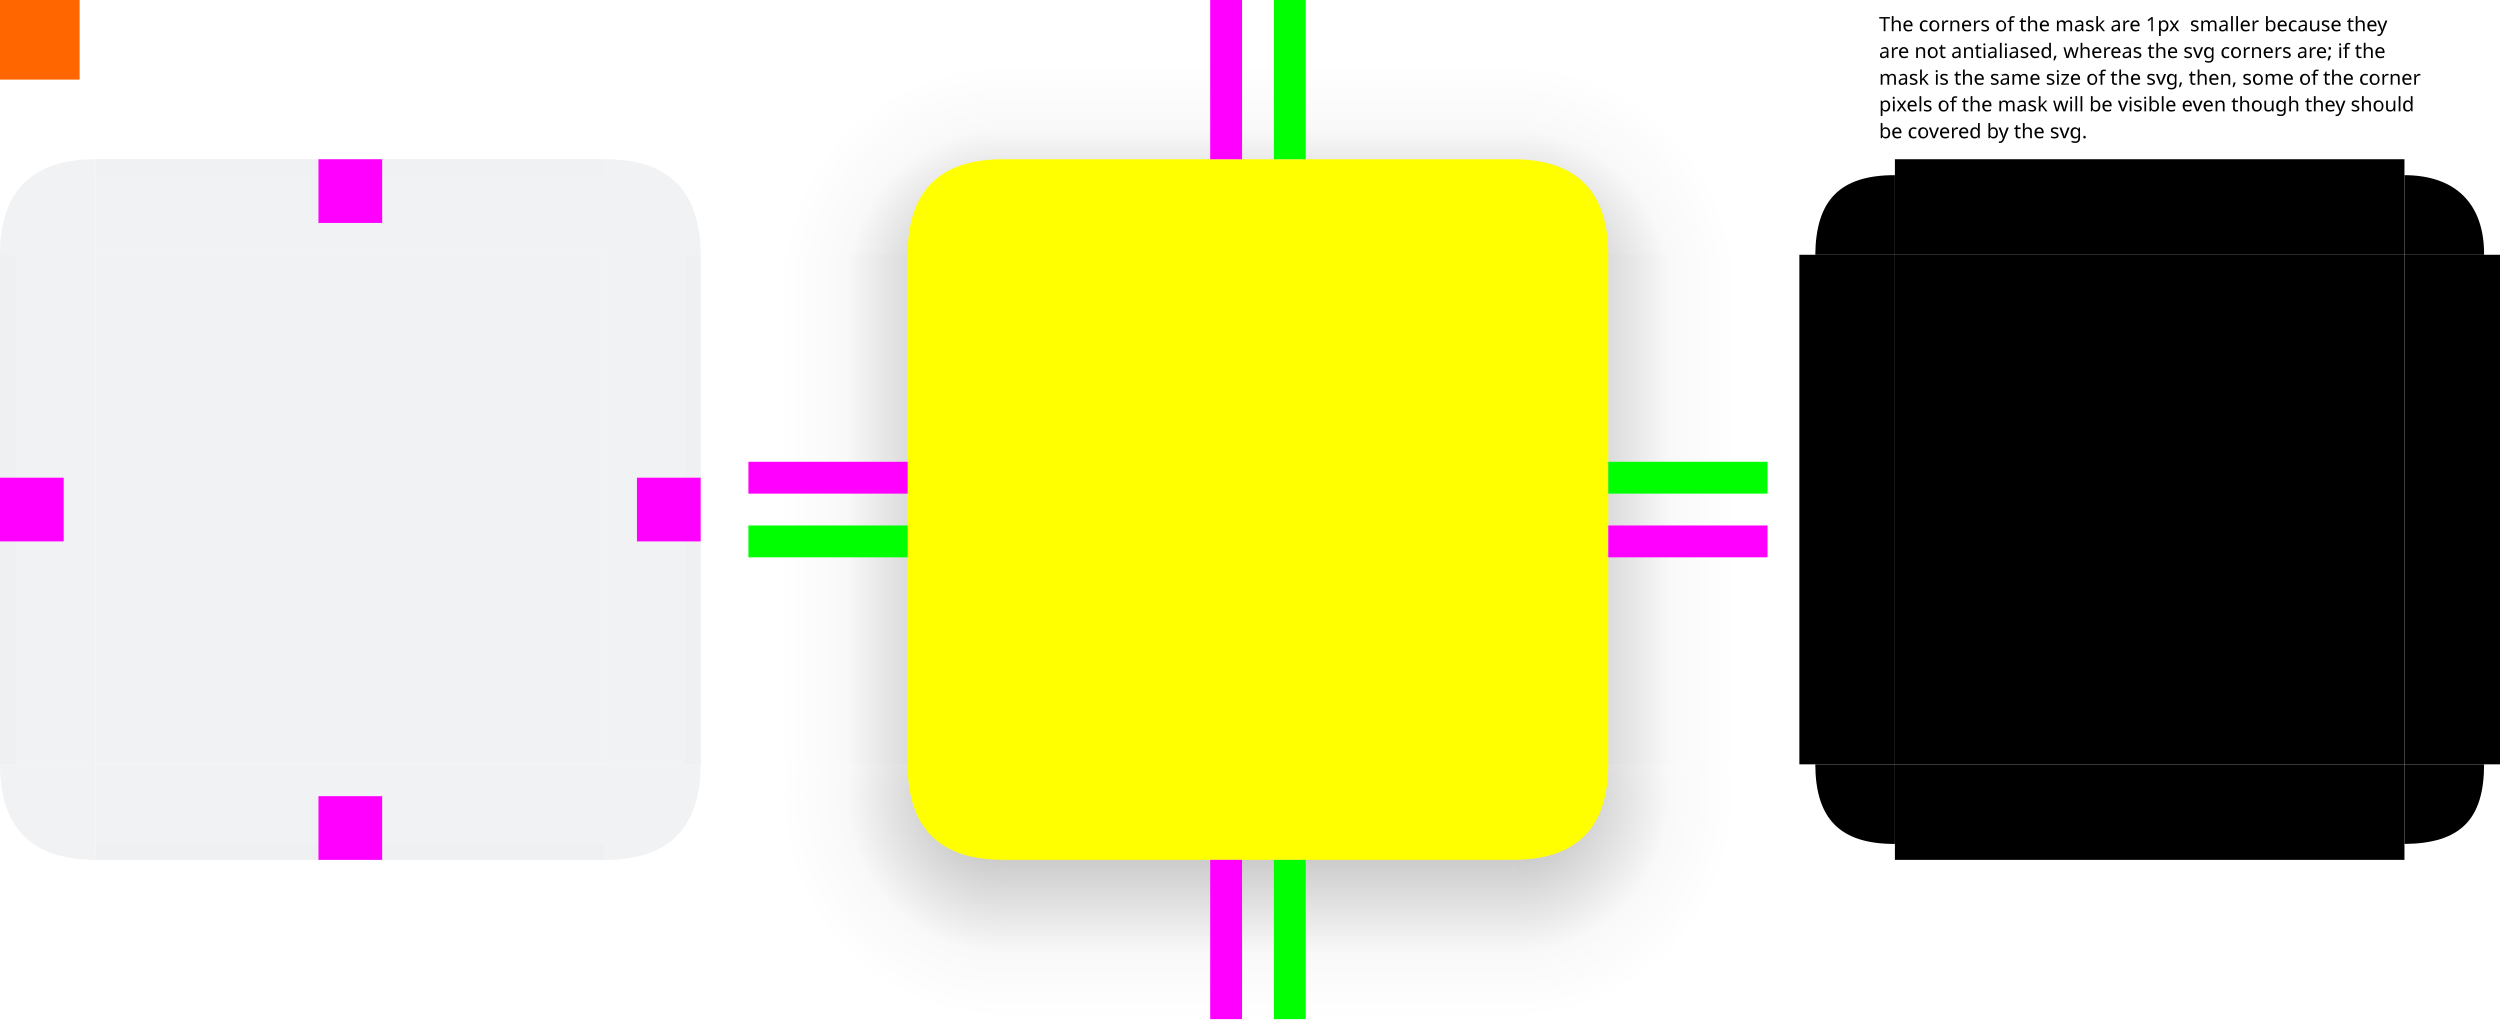
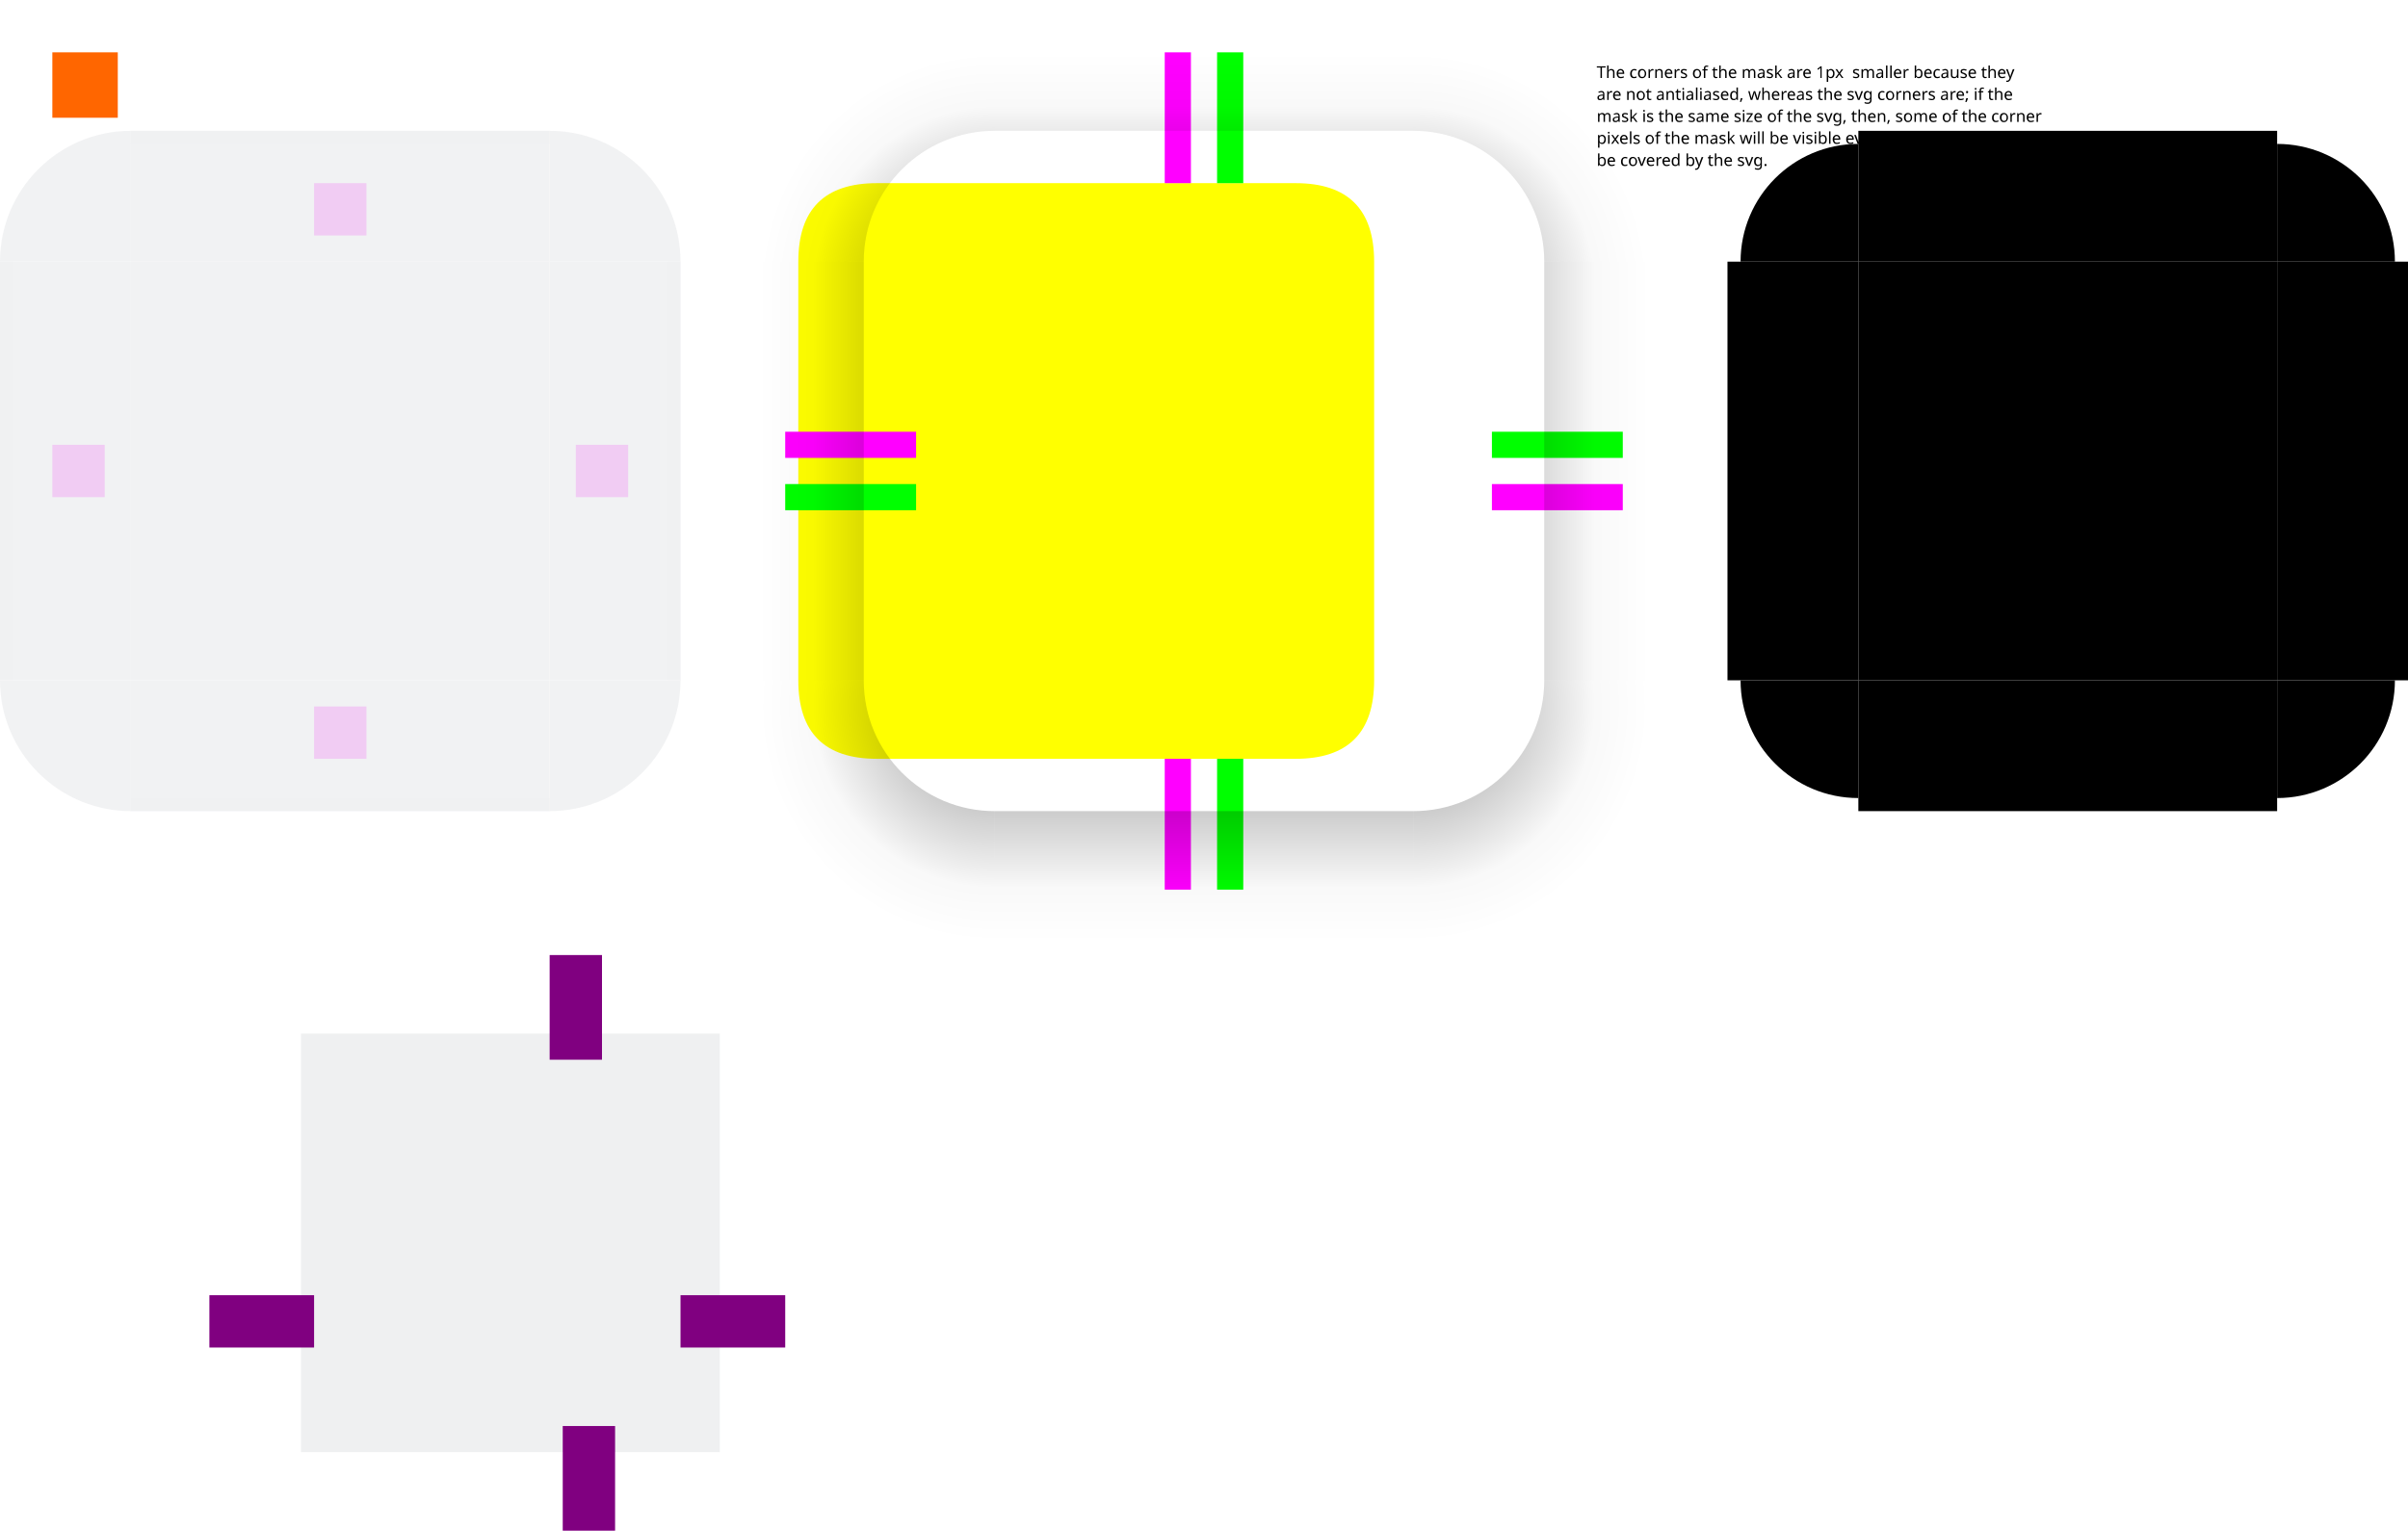
- <svg xmlns="http://www.w3.org/2000/svg" xmlns:xlink="http://www.w3.org/1999/xlink" id="svg2" height="64" viewBox="0 0 157 64" width="157" version="1.1">
+ <svg xmlns="http://www.w3.org/2000/svg" id="svg2" height="117" viewBox="0 0 184 117" width="184" version="1.1">
  <defs id="defs15">
    <style type="text/css" id="current-color-scheme">
            .ColorScheme-Text {
                color:#232629;
                stop-color:#232629;
            }
            .ColorScheme-Background {
                color:#eff0f1;
                stop-color:#eff0f1;
            }
        </style>
-     <linearGradient id="shadow-side" gradientUnits="userSpaceOnUse">
-       <stop id="stop1762" offset="0" style="stop-color:#000;stop-opacity:.2" />
-       <stop id="stop1760" offset=".333" style="stop-color:#000;stop-opacity:.1" />
-       <stop id="stop1758" offset=".5" style="stop-color:#000;stop-opacity:.05" />
-       <stop id="stop1756" offset=".583" style="stop-color:#000;stop-opacity:.025" />
-       <stop id="stop1754" offset="1" style="stop-color:#000;stop-opacity:0" />
-     </linearGradient>
-     <linearGradient id="shadow-corner" gradientUnits="userSpaceOnUse">
-       <stop id="stop11958" offset="0" style="stop-color:#000;stop-opacity:1" />
-       <stop id="stop11960" offset=".286" style="stop-color:#000;stop-opacity:.2" />
-       <stop id="stop11962" offset=".524" style="stop-color:#000;stop-opacity:.1" />
-       <stop id="stop11966" offset=".643" style="stop-color:#000;stop-opacity:.05" />
-       <stop id="stop11968" offset=".702" style="stop-color:#000;stop-opacity:.025" />
-       <stop id="stop11970" offset="1" style="stop-color:#000;stop-opacity:0" />
-     </linearGradient>
-     <radialGradient xlink:href="#shadow-corner" id="radialGradient3268-6-6" cx="93.143" cy="50" fx="93.143" fy="50" r="6.5" gradientUnits="userSpaceOnUse" gradientTransform="matrix(0,2.153846,-2.153846,0,107.6923,-202.6154)" />
-     <linearGradient xlink:href="#shadow-side" id="linearGradient4945" gradientUnits="userSpaceOnUse" x1="16" y1="14" x2="16" y2="4" />
-     <linearGradient xlink:href="#shadow-side" id="linearGradient1734" gradientUnits="userSpaceOnUse" x1="16" y1="6" x2="16" y2="16" />
-     <linearGradient xlink:href="#shadow-side" id="linearGradient1984" gradientUnits="userSpaceOnUse" x1="12" y1="16" x2="2" y2="16" />
-     <linearGradient xlink:href="#shadow-side" id="linearGradient8667" gradientUnits="userSpaceOnUse" x1="4" y1="16" x2="14" y2="16" />
-     <radialGradient xlink:href="#shadow-corner" id="radialGradient3268" cx="95" cy="50" fx="95" fy="50" r="6.5" gradientUnits="userSpaceOnUse" gradientTransform="matrix(0,2.153846,-2.153846,0,107.6923,-202.6154)" />
-     <radialGradient xlink:href="#shadow-corner" id="radialGradient3268-4" cx="95" cy="50" fx="95" fy="50" r="6.5" gradientUnits="userSpaceOnUse" gradientTransform="matrix(0,2.153846,-2.153846,0,107.6923,-202.6154)" />
-     <radialGradient xlink:href="#shadow-corner" id="radialGradient3268-6" cx="93.143" cy="50" fx="93.143" fy="50" r="6.5" gradientUnits="userSpaceOnUse" gradientTransform="matrix(0,2.153846,-2.153846,0,107.6923,-202.6154)" />
+     <linearGradient id="protea-shadow-top" gradientUnits="userSpaceOnUse" x1="76" x2="76" y1="14" y2="4">
+       <stop offset="0" style="stop-color:#000000;stop-opacity:0.2" />
+       <stop offset="0.333" style="stop-color:#000000;stop-opacity:0.1" />
+       <stop offset="0.5" style="stop-color:#000000;stop-opacity:0.05" />
+       <stop offset="0.583" style="stop-color:#000000;stop-opacity:0.025" />
+       <stop offset="1" style="stop-color:#000000;stop-opacity:0" />
+     </linearGradient>
+     <linearGradient id="protea-shadow-bottom" gradientUnits="userSpaceOnUse" x1="76" x2="76" y1="62" y2="72">
+       <stop offset="0" style="stop-color:#000000;stop-opacity:0.2" />
+       <stop offset="0.333" style="stop-color:#000000;stop-opacity:0.1" />
+       <stop offset="0.5" style="stop-color:#000000;stop-opacity:0.05" />
+       <stop offset="0.583" style="stop-color:#000000;stop-opacity:0.025" />
+       <stop offset="1" style="stop-color:#000000;stop-opacity:0" />
+     </linearGradient>
+     <linearGradient id="protea-shadow-left" gradientUnits="userSpaceOnUse" y1="20" y2="20" x1="68" x2="58">
+       <stop offset="0" style="stop-color:#000000;stop-opacity:0.2" />
+       <stop offset="0.333" style="stop-color:#000000;stop-opacity:0.1" />
+       <stop offset="0.5" style="stop-color:#000000;stop-opacity:0.05" />
+       <stop offset="0.583" style="stop-color:#000000;stop-opacity:0.025" />
+       <stop offset="1" style="stop-color:#000000;stop-opacity:0" />
+     </linearGradient>
+     <linearGradient id="protea-shadow-right" gradientUnits="userSpaceOnUse" y1="20" y2="20" x1="116" x2="126">
+       <stop offset="0" style="stop-color:#000000;stop-opacity:0.2" />
+       <stop offset="0.333" style="stop-color:#000000;stop-opacity:0.1" />
+       <stop offset="0.5" style="stop-color:#000000;stop-opacity:0.05" />
+       <stop offset="0.583" style="stop-color:#000000;stop-opacity:0.025" />
+       <stop offset="1" style="stop-color:#000000;stop-opacity:0" />
+     </linearGradient>
+     <radialGradient id="protea-shadow-topleft" gradientUnits="userSpaceOnUse" cx="76" cy="22" fx="76" fy="22" r="18">
+       <stop offset="0" style="stop-color:#000000;stop-opacity:0.2" />
+       <stop offset="0.444" style="stop-color:#000000;stop-opacity:0.2" />
+       <stop offset="0.63" style="stop-color:#000000;stop-opacity:0.1" />
+       <stop offset="0.722" style="stop-color:#000000;stop-opacity:0.05" />
+       <stop offset="0.768" style="stop-color:#000000;stop-opacity:0.025" />
+       <stop offset="1" style="stop-color:#000000;stop-opacity:0" />
+     </radialGradient>
+     <radialGradient id="protea-shadow-topright" gradientUnits="userSpaceOnUse" cx="108" cy="22" fx="108" fy="22" r="18">
+       <stop offset="0" style="stop-color:#000000;stop-opacity:0.2" />
+       <stop offset="0.444" style="stop-color:#000000;stop-opacity:0.2" />
+       <stop offset="0.63" style="stop-color:#000000;stop-opacity:0.1" />
+       <stop offset="0.722" style="stop-color:#000000;stop-opacity:0.05" />
+       <stop offset="0.768" style="stop-color:#000000;stop-opacity:0.025" />
+       <stop offset="1" style="stop-color:#000000;stop-opacity:0" />
+     </radialGradient>
+     <radialGradient id="protea-shadow-bottomleft" gradientUnits="userSpaceOnUse" cx="76" cy="54" fx="76" fy="54" r="18">
+       <stop offset="0" style="stop-color:#000000;stop-opacity:0.2" />
+       <stop offset="0.444" style="stop-color:#000000;stop-opacity:0.2" />
+       <stop offset="0.63" style="stop-color:#000000;stop-opacity:0.1" />
+       <stop offset="0.722" style="stop-color:#000000;stop-opacity:0.05" />
+       <stop offset="0.768" style="stop-color:#000000;stop-opacity:0.025" />
+       <stop offset="1" style="stop-color:#000000;stop-opacity:0" />
+     </radialGradient>
+     <radialGradient id="protea-shadow-bottomright" gradientUnits="userSpaceOnUse" cx="108" cy="54" fx="108" fy="54" r="18">
+       <stop offset="0" style="stop-color:#000000;stop-opacity:0.2" />
+       <stop offset="0.444" style="stop-color:#000000;stop-opacity:0.2" />
+       <stop offset="0.63" style="stop-color:#000000;stop-opacity:0.1" />
+       <stop offset="0.722" style="stop-color:#000000;stop-opacity:0.05" />
+       <stop offset="0.768" style="stop-color:#000000;stop-opacity:0.025" />
+       <stop offset="1" style="stop-color:#000000;stop-opacity:0" />
+     </radialGradient>
  </defs>
-   <g id="shadow-bottomright-9" transform="translate(95,48)" />
-   <rect style="color:#eff0f1;fill:currentColor;fill-opacity:1;stroke:none;stop-color:#eff0f1" id="thick-center" width="32" height="32" x="19" y="75" class="ColorScheme-Background" />
-   <rect transform="rotate(90)" style="fill:#800080;fill-opacity:1;stroke:none;stroke-width:1.155" id="thick-hint-right-margin" width="4" height="8" x="95" y="-56" />
-   <rect transform="rotate(90)" y="-20" x="95" height="8" width="4" id="thick-hint-left-margin" style="fill:#800080;fill-opacity:1;stroke:none;stroke-width:1.155" />
-   <rect y="69" x="38" height="8" width="4" id="thick-hint-top-margin" style="fill:#800080;fill-opacity:1;stroke:none;stroke-width:1.155" />
-   <rect style="fill:#800080;fill-opacity:1;stroke:none;stroke-width:1.155" id="thick-hint-bottom-margin" width="4" height="8" x="39" y="105" />
-   <rect id="hint-tile-center" height="5" style="fill:#ff6600" width="5" x="0" y="0" />
-   <g id="top" transform="translate(6,10)">
-     <rect id="rect4152" height="6" style="opacity:0.85;fill:currentColor" class="ColorScheme-Background" width="32" x="0" y="0" />
-     <path style="opacity:0.5;fill:currentColor" d="M 0,0 V 1 H 32 V 0 Z" id="path1337" class="ColorScheme-Background" fill="currentColor" />
-   </g>
-   <g id="bottom" transform="translate(6,48)">
-     <rect id="rect4148" height="6" style="opacity:0.85;fill:currentColor" class="ColorScheme-Background" width="32" x="0" y="0" />
-     <path style="opacity:0.85;fill:currentColor" d="M 0,5 V 6 H 32 V 5 Z" id="path1671" class="ColorScheme-Background" fill="currentColor" />
-   </g>
-   <g id="left" transform="translate(0,16)">
-     <rect id="rect4144" height="32" style="opacity:0.85;fill:currentColor" class="ColorScheme-Background" width="6" x="0" y="0" />
-     <path style="opacity:0.85;fill:currentColor" d="M 0,32 H 1 V 0 H 0 Z" id="path1785" class="ColorScheme-Background" fill="currentColor" />
-   </g>
-   <g id="right" transform="translate(38,16)">
-     <rect id="rect4140" height="32" style="opacity:0.85;fill:currentColor" class="ColorScheme-Background" width="6" x="0" y="0" />
-     <path style="opacity:0.85;fill:currentColor" d="M 5,32 H 6 V 0 H 5 Z" id="path1902" class="ColorScheme-Background" fill="currentColor" />
-   </g>
-   <g id="center" transform="translate(6,16)">
-     <rect id="rect4138" height="32" style="opacity:0.85;fill:currentColor" class="ColorScheme-Background" width="32" x="0" y="0" />
-   </g>
-   <g id="topleft" transform="translate(0,10)">
-     <path d="M 0,6 H 6 V 0 C 2,0 0,2 0,6 Z" style="opacity:0.85;fill:currentColor" class="ColorScheme-Background" id="path3115" />
-   </g>
-   <g id="topright" transform="translate(38,10)">
-     <path d="M 0,0 V 6 H 6 C 6,2 4,0 0,0 Z" style="opacity:0.85;fill:currentColor" class="ColorScheme-Background" id="path3118" />
-   </g>
-   <g id="bottomleft" transform="translate(0,48)">
-     <path d="M 6,6 V 0 H 0 c 0,4 2,6 6,6 z" style="opacity:0.85;fill:currentColor" class="ColorScheme-Background" id="path3124" />
-   </g>
-   <g id="bottomright" transform="translate(38,48)">
-     <path d="M 0,6 V 0 H 6 C 6,4 4,6 0,6 Z" style="opacity:0.85;fill:currentColor" class="ColorScheme-Background" id="path3121" />
-   </g>
-   <rect id="hint-top-margin" height="4" style="fill:#ff00ff;stroke-width:1" width="4" x="20" y="10" />
-   <rect id="hint-bottom-margin" height="4" style="fill:#ff00ff;stroke-width:1" width="4" x="20" y="50" />
-   <rect id="hint-right-margin" height="4" style="fill:#ff00ff;stroke-width:1" width="4" x="40" y="30" />
-   <rect id="hint-left-margin" height="4" style="fill:#ff00ff;stroke-width:1" width="4" x="0" y="30" />
-   <rect id="hint-top-inset" height="9.9999999e-09" style="fill:#00ff00" width="4" x="20" y="10" />
-   <rect id="hint-bottom-inset" height="9.9999999e-09" style="fill:#00ff00" width="4" x="20" y="54" />
-   <rect id="hint-left-inset" height="4" style="fill:#00ff00" width="9.9999999e-09" x="0" y="30" />
-   <rect id="hint-right-inset" height="4" style="fill:#00ff00" width="9.9999999e-09" x="44" y="30" />
-   <rect id="mask-top" height="6" width="32" x="119" y="10" />
-   <rect id="mask-center" height="32" width="32" x="119" y="16" />
-   <rect id="mask-bottom" height="6" transform="scale(1,-1)" width="32" x="119" y="-54" />
-   <rect id="mask-left" height="32" width="6" x="113" y="16" />
-   <rect id="mask-right" height="32" width="6" x="151" y="16" />
-   <path id="mask-topleft" d="m 114,16 h -1 6 v -6 1 c -3.457,-0.005 -4.963,1.573 -5,5 z" />
-   <g id="shadow-center" transform="translate(63,16)">
-     <rect id="rect4908" height="32" style="opacity:0.001;fill-opacity:0.001" width="32" x="0" y="0" />
-   </g>
-   <path style="fill:#ffff00;stroke-width:2;stroke-linecap:round" d="m 63,10 h 32 c 4,0 6,2 6,6 v 32 c 0,4 -2,6 -6,6 H 63 c -4,0 -6,-2 -6,-6 V 16 c 0,-4 2,-6 6,-6 z" id="path838" />
-   <g id="shadow-topleft" transform="rotate(180,31.5,8)">
-     <path d="M 0,6 V 0 H 6 C 6,4 4,6 0,6 Z" style="opacity:0.001;fill:#000000;fill-opacity:0.004" id="path95-4-2" />
-     <path id="path2368-7-5" style="fill:url(#radialGradient3268-6-6);fill-opacity:1;fill-rule:evenodd;stroke-width:1" d="M 6,0 C 6,4 4,6 0,6 V 16 H 3 C 10.18,16 16,10.18 16,3 V 0 Z" />
-   </g>
-   <g id="shadow-top" transform="translate(63)">
-     <rect id="st" height="10" width="32" style="fill:url(#linearGradient4945);fill-opacity:1" x="0" y="0" />
-     <rect id="rect1546" height="6" style="opacity:0.001;fill:#000000;fill-opacity:0.004;fill-rule:evenodd" width="32" y="10" x="0" />
-   </g>
-   <g id="shadow-bottom" transform="translate(63,48)">
-     <rect id="rect1546-6" height="6" style="opacity:0.001;fill:#000000;fill-opacity:0.004;fill-rule:evenodd" width="32" x="0" y="0" />
-     <rect id="sb" height="10" width="32" y="6" style="fill:url(#linearGradient1734);fill-opacity:1" x="0" />
-   </g>
-   <g id="shadow-left" transform="translate(47,16)">
-     <rect id="sl" height="32" width="10" style="fill:url(#linearGradient1984);fill-opacity:1" x="0" y="0" />
-     <rect id="rect1546-3-7" height="32" style="opacity:0.001;fill:#000000;fill-opacity:0.004;fill-rule:evenodd" width="6" x="10" y="0" />
-   </g>
-   <g id="shadow-right" transform="translate(95,16)">
-     <rect id="rect1546-3" height="32" style="opacity:0.001;fill:#000000;fill-opacity:0.004;fill-rule:evenodd" width="6" x="0" y="0" />
-     <rect id="sr" height="32" width="10" x="6" style="fill:url(#linearGradient8667);fill-opacity:1" y="0" />
-   </g>
-   <rect id="shadow-hint-top-margin" height="10" style="fill:#ff00ff" width="2" x="76" y="0" />
-   <rect id="shadow-hint-bottom-margin" height="10" style="fill:#ff00ff" width="2" x="76" y="54" />
-   <rect id="shadow-hint-right-margin" height="2" style="fill:#ff00ff" width="10" x="101" y="33" />
-   <rect id="shadow-hint-left-margin" height="2" style="fill:#ff00ff" width="10" x="47" y="29" />
-   <rect id="shadow-hint-top-inset" height="10" style="fill:#00ff00" width="2" x="80" y="0" />
-   <rect id="shadow-hint-bottom-inset" height="10" style="fill:#00ff00" width="2" x="80" y="54" />
-   <rect id="shadow-hint-right-inset" height="2" style="fill:#00ff00" width="10" x="101" y="29" />
-   <rect id="shadow-hint-left-inset" height="2" style="fill:#00ff00" width="10" x="47" y="33" />
-   <g id="shadow-bottomright" transform="translate(95,48)">
-     <path d="M 0,6 V 0 H 6 C 6,3.999 3.98,6 0,6 Z" style="opacity:0.001;fill:#000000;fill-opacity:0.004" id="path95" />
-     <path id="path2368" style="fill:url(#radialGradient3268);fill-opacity:1;fill-rule:evenodd;stroke-width:1" d="M 6,0 C 6,4 4,6 0,6 V 16 H 3 C 10.18,16 16,10.18 16,3 V 0 Z" />
-   </g>
-   <g id="shadow-bottomleft" transform="matrix(-1,0,0,1,63,48)">
-     <path d="M 3,6 H 0 V 0 H 6 V 3 C 6,4.657 4.657,6 3,6 Z" style="opacity:0.001;fill:#000000;fill-opacity:0.004" id="path95-1" />
-     <path id="path2368-0" style="fill:url(#radialGradient3268-4);fill-opacity:1;fill-rule:evenodd;stroke-width:1" d="M 6,0 C 6,3.999 3.995,6 0,6 V 16 H 3 C 10.18,16 16,10.18 16,3 V 0 Z" />
-   </g>
-   <g id="shadow-topright" transform="matrix(1,0,0,-1,95,16)">
-     <path d="M 3,6 H 0 V 0 H 6 V 3 C 6,4.657 4.657,6 3,6 Z" style="opacity:0.001;fill:#000000;fill-opacity:0.004" id="path95-4" />
-     <path id="path2368-7" style="fill:url(#radialGradient3268-6);fill-opacity:1;fill-rule:evenodd;stroke-width:1" d="M 6,0 C 6,3.988 3.974,6 0,6 V 16 H 3 C 10.18,16 16,10.18 16,3 V 0 Z" />
-   </g>
-   <path id="mask-topright" d="m 156,16 h 1 -6 v -6 1 c 3.233,0.006 5.021,1.824 5,5 z" />
-   <path id="mask-bottomright" d="m 156,48 h 1 -6 v 6 -1 c 3.531,-0.032 5,-1.554 5,-5 z" />
-   <path id="mask-bottomleft" d="m 114,48 h -1 6 v 6 -1 c -3.457,0.005 -4.984,-1.58 -5,-5 z" />
-   <text xml:space="preserve" style="font-stretch:condensed;font-size:1.252px;font-family:Impact;-inkscape-font-specification:'Impact Condensed';text-align:start;text-anchor:start;fill:#ff0000;stroke:#000000;stroke-width:5.729;stroke-linecap:round" x="118" y="1.958" id="text1204">
+   <g id="shadow-bottomright-9" transform="translate(4,4) translate(95,48)" />
+   <rect style="color:#eff0f1;fill:currentColor;fill-opacity:1;stroke:none;stop-color:#eff0f1" id="thick-center" width="32" height="32" x="19" y="75" class="ColorScheme-Background" transform="translate(4,4)" />
+   <rect transform="translate(4,4) rotate(90)" style="fill:#800080;fill-opacity:1;stroke:none;stroke-width:1.155" id="thick-hint-right-margin" width="4" height="8" x="95" y="-56" />
+   <rect transform="translate(4,4) rotate(90)" y="-20" x="95" height="8" width="4" id="thick-hint-left-margin" style="fill:#800080;fill-opacity:1;stroke:none;stroke-width:1.155" />
+   <rect y="69" x="38" height="8" width="4" id="thick-hint-top-margin" style="fill:#800080;fill-opacity:1;stroke:none;stroke-width:1.155" transform="translate(4,4)" />
+   <rect style="fill:#800080;fill-opacity:1;stroke:none;stroke-width:1.155" id="thick-hint-bottom-margin" width="4" height="8" x="39" y="105" transform="translate(4,4)" />
+   <rect id="hint-tile-center" height="5" style="fill:#ff6600" width="5" x="0" y="0" transform="translate(4,4)" />
+   <rect id="hint-top-margin" height="4" style="fill:#ff00ff;stroke-width:1" width="4" x="20" y="10" transform="translate(4,4)" />
+   <rect id="hint-bottom-margin" height="4" style="fill:#ff00ff;stroke-width:1" width="4" x="20" y="50" transform="translate(4,4)" />
+   <rect id="hint-right-margin" height="4" style="fill:#ff00ff;stroke-width:1" width="4" x="40" y="30" transform="translate(4,4)" />
+   <rect id="hint-left-margin" height="4" style="fill:#ff00ff;stroke-width:1" width="4" x="0" y="30" transform="translate(4,4)" />
+   <rect id="hint-top-inset" height="9.9999999e-09" style="fill:#00ff00" width="4" x="20" y="10" transform="translate(4,4)" />
+   <rect id="hint-bottom-inset" height="9.9999999e-09" style="fill:#00ff00" width="4" x="20" y="54" transform="translate(4,4)" />
+   <rect id="hint-left-inset" height="4" style="fill:#00ff00" width="9.9999999e-09" x="0" y="30" transform="translate(4,4)" />
+   <rect id="hint-right-inset" height="4" style="fill:#00ff00" width="9.9999999e-09" x="44" y="30" transform="translate(4,4)" />
+   <path style="fill:#ffff00;stroke-width:2;stroke-linecap:round" d="m 63,10 h 32 c 4,0 6,2 6,6 v 32 c 0,4 -2,6 -6,6 H 63 c -4,0 -6,-2 -6,-6 V 16 c 0,-4 2,-6 6,-6 z" id="path838" transform="translate(4,4)" />
+   <rect id="shadow-hint-top-margin" height="10" style="fill:#ff00ff" width="2" x="76" y="0" transform="translate(4,4) translate(9,0)" />
+   <rect id="shadow-hint-bottom-margin" height="10" style="fill:#ff00ff" width="2" x="76" y="54" transform="translate(4,4) translate(9,0)" />
+   <rect id="shadow-hint-right-margin" height="2" style="fill:#ff00ff" width="10" x="101" y="33" transform="translate(4,4) translate(9,0)" />
+   <rect id="shadow-hint-left-margin" height="2" style="fill:#ff00ff" width="10" x="47" y="29" transform="translate(4,4) translate(9,0)" />
+   <rect id="shadow-hint-top-inset" height="10" style="fill:#00ff00" width="2" x="80" y="0" transform="translate(4,4) translate(9,0)" />
+   <rect id="shadow-hint-bottom-inset" height="10" style="fill:#00ff00" width="2" x="80" y="54" transform="translate(4,4) translate(9,0)" />
+   <rect id="shadow-hint-right-inset" height="2" style="fill:#00ff00" width="10" x="101" y="29" transform="translate(4,4) translate(9,0)" />
+   <rect id="shadow-hint-left-inset" height="2" style="fill:#00ff00" width="10" x="47" y="33" transform="translate(4,4) translate(9,0)" />
+   <text xml:space="preserve" style="font-stretch:condensed;font-size:1.252px;font-family:Impact;-inkscape-font-specification:'Impact Condensed';text-align:start;text-anchor:start;fill:#ff0000;stroke:#000000;stroke-width:5.729;stroke-linecap:round" x="118" y="1.958" id="text1204" transform="translate(4,4)">
    <tspan id="tspan1202" x="118" y="1.958" style="font-style:normal;font-variant:normal;font-weight:normal;font-stretch:normal;font-size:1.252px;font-family:'Noto Sans';-inkscape-font-specification:'Noto Sans';text-align:start;text-anchor:start;fill:#000000;stroke:none;stroke-width:5.729">The corners of the mask are 1px  smaller because they</tspan>
    <tspan x="118" y="3.637" style="font-style:normal;font-variant:normal;font-weight:normal;font-stretch:normal;font-size:1.252px;font-family:'Noto Sans';-inkscape-font-specification:'Noto Sans';text-align:start;text-anchor:start;fill:#000000;stroke:none;stroke-width:5.729" id="tspan1358">are not antialiased, whereas the svg corners are; if the</tspan>
    <tspan x="118" y="5.317" style="font-style:normal;font-variant:normal;font-weight:normal;font-stretch:normal;font-size:1.252px;font-family:'Noto Sans';-inkscape-font-specification:'Noto Sans';text-align:start;text-anchor:start;fill:#000000;stroke:none;stroke-width:5.729" id="tspan1360">mask is the same size of the svg, then, some of the corner</tspan>
    <tspan x="118" y="6.996" style="font-style:normal;font-variant:normal;font-weight:normal;font-stretch:normal;font-size:1.252px;font-family:'Noto Sans';-inkscape-font-specification:'Noto Sans';text-align:start;text-anchor:start;fill:#000000;stroke:none;stroke-width:5.729" id="tspan1362">pixels of the mask will be visible even though they should</tspan>
    <tspan x="118" y="8.676" style="font-style:normal;font-variant:normal;font-weight:normal;font-stretch:normal;font-size:1.252px;font-family:'Noto Sans';-inkscape-font-specification:'Noto Sans';text-align:start;text-anchor:start;fill:#000000;stroke:none;stroke-width:5.729" id="tspan1364">be covered by the svg.</tspan>
  </text>
+   <g id="protea-background-frame">
+     <g id="topleft">
+       <path d="M 10,20 L 10,10 A 10,10 0 0 0 0,20 Z" class="ColorScheme-Background" style="opacity:0.85;fill:currentColor" />
+     </g>
+     <g id="topright">
+       <path d="M 42,20 L 42,10 A 10,10 0 0 1 52,20 Z" class="ColorScheme-Background" style="opacity:0.85;fill:currentColor" />
+     </g>
+     <g id="bottomleft">
+       <path d="M 10,52 L 10,62 A 10,10 0 0 1 0,52 Z" class="ColorScheme-Background" style="opacity:0.85;fill:currentColor" />
+     </g>
+     <g id="bottomright">
+       <path d="M 42,52 L 42,62 A 10,10 0 0 0 52,52 Z" class="ColorScheme-Background" style="opacity:0.85;fill:currentColor" />
+     </g>
+     <g id="top">
+       <rect x="10" y="10" width="32" height="10" class="ColorScheme-Background" style="opacity:0.85;fill:currentColor" />
+       <rect x="10" y="10" width="32" height="1" class="ColorScheme-Background" style="opacity:0.5;fill:currentColor" fill="currentColor" />
+     </g>
+     <g id="bottom">
+       <rect x="10" y="52" width="32" height="10" class="ColorScheme-Background" style="opacity:0.85;fill:currentColor" />
+       <rect x="10" y="61" width="32" height="1" class="ColorScheme-Background" style="opacity:0.5;fill:currentColor" fill="currentColor" />
+     </g>
+     <g id="left">
+       <rect x="0" y="20" width="10" height="32" class="ColorScheme-Background" style="opacity:0.85;fill:currentColor" />
+       <rect x="0" y="20" width="1" height="32" class="ColorScheme-Background" style="opacity:0.5;fill:currentColor" fill="currentColor" />
+     </g>
+     <g id="right">
+       <rect x="42" y="20" width="10" height="32" class="ColorScheme-Background" style="opacity:0.85;fill:currentColor" />
+       <rect x="51" y="20" width="1" height="32" class="ColorScheme-Background" style="opacity:0.5;fill:currentColor" fill="currentColor" />
+     </g>
+     <g id="center">
+       <rect x="10" y="20" width="32" height="32" class="ColorScheme-Background" style="opacity:0.85;fill:currentColor" />
+     </g>
+   </g>
+   <g id="protea-mask-frame">
+     <g id="mask-topleft">
+       <path d="M 133,20 L 132,20 L 142,20 L 142,10 L 142,11 A 9,9 0 0 0 133,20 Z" />
+     </g>
+     <g id="mask-topright">
+       <path d="M 183,20 L 184,20 L 174,20 L 174,10 L 174,11 A 9,9 0 0 1 183,20 Z" />
+     </g>
+     <g id="mask-bottomleft">
+       <path d="M 133,52 L 132,52 L 142,52 L 142,62 L 142,61 A 9,9 0 0 1 133,52 Z" />
+     </g>
+     <g id="mask-bottomright">
+       <path d="M 183,52 L 184,52 L 174,52 L 174,62 L 174,61 A 9,9 0 0 0 183,52 Z" />
+     </g>
+     <g id="mask-top">
+       <rect x="142" y="10" width="32" height="10" />
+     </g>
+     <g id="mask-bottom">
+       <rect x="142" y="52" width="32" height="10" />
+     </g>
+     <g id="mask-left">
+       <rect x="132" y="20" width="10" height="32" />
+     </g>
+     <g id="mask-right">
+       <rect x="174" y="20" width="10" height="32" />
+     </g>
+     <g id="mask-center">
+       <rect x="142" y="20" width="32" height="32" />
+     </g>
+   </g>
+   <g id="protea-shadow-frame">
+     <g id="shadow-top">
+       <rect x="76" y="0" width="32" height="10" style="fill:url(#protea-shadow-top)" />
+       <rect x="76" y="10" width="32" height="10" style="opacity:0.001;fill:#000000;fill-opacity:0.004" />
+     </g>
+     <g id="shadow-bottom">
+       <rect x="76" y="52" width="32" height="10" style="opacity:0.001;fill:#000000;fill-opacity:0.004" />
+       <rect x="76" y="62" width="32" height="10" style="fill:url(#protea-shadow-bottom)" />
+     </g>
+     <g id="shadow-left">
+       <rect x="56" y="20" width="10" height="32" style="fill:url(#protea-shadow-left)" />
+       <rect x="66" y="20" width="10" height="32" style="opacity:0.001;fill:#000000;fill-opacity:0.004" />
+     </g>
+     <g id="shadow-right">
+       <rect x="108" y="20" width="10" height="32" style="opacity:0.001;fill:#000000;fill-opacity:0.004" />
+       <rect x="118" y="20" width="10" height="32" style="fill:url(#protea-shadow-right)" />
+     </g>
+     <g id="shadow-topleft">
+       <path d="M 76,20 L 76,10 A 10,10 0 0 0 66,20 Z" style="opacity:0.001;fill:#000000;fill-opacity:0.004" />
+       <path d="M 76,10 A 10,10 0 0 0 66,20 L 56,20 L 56,0 L 76,0 Z" style="fill:url(#protea-shadow-topleft)" />
+     </g>
+     <g id="shadow-topright">
+       <path d="M 108,20 L 108,10 A 10,10 0 0 1 118,20 Z" style="opacity:0.001;fill:#000000;fill-opacity:0.004" />
+       <path d="M 108,10 A 10,10 0 0 1 118,20 L 128,20 L 128,0 L 108,0 Z" style="fill:url(#protea-shadow-topright)" />
+     </g>
+     <g id="shadow-bottomleft">
+       <path d="M 76,52 L 76,62 A 10,10 0 0 1 66,52 Z" style="opacity:0.001;fill:#000000;fill-opacity:0.004" />
+       <path d="M 76,62 A 10,10 0 0 1 66,52 L 56,52 L 56,72 L 76,72 Z" style="fill:url(#protea-shadow-bottomleft)" />
+     </g>
+     <g id="shadow-bottomright">
+       <path d="M 108,52 L 108,62 A 10,10 0 0 0 118,52 Z" style="opacity:0.001;fill:#000000;fill-opacity:0.004" />
+       <path d="M 108,62 A 10,10 0 0 0 118,52 L 128,52 L 128,72 L 108,72 Z" style="fill:url(#protea-shadow-bottomright)" />
+     </g>
+     <g id="shadow-center">
+       <rect x="76" y="20" width="32" height="32" style="opacity:0.001;fill:#000000;fill-opacity:0.004" />
+     </g>
+   </g>
</svg>
